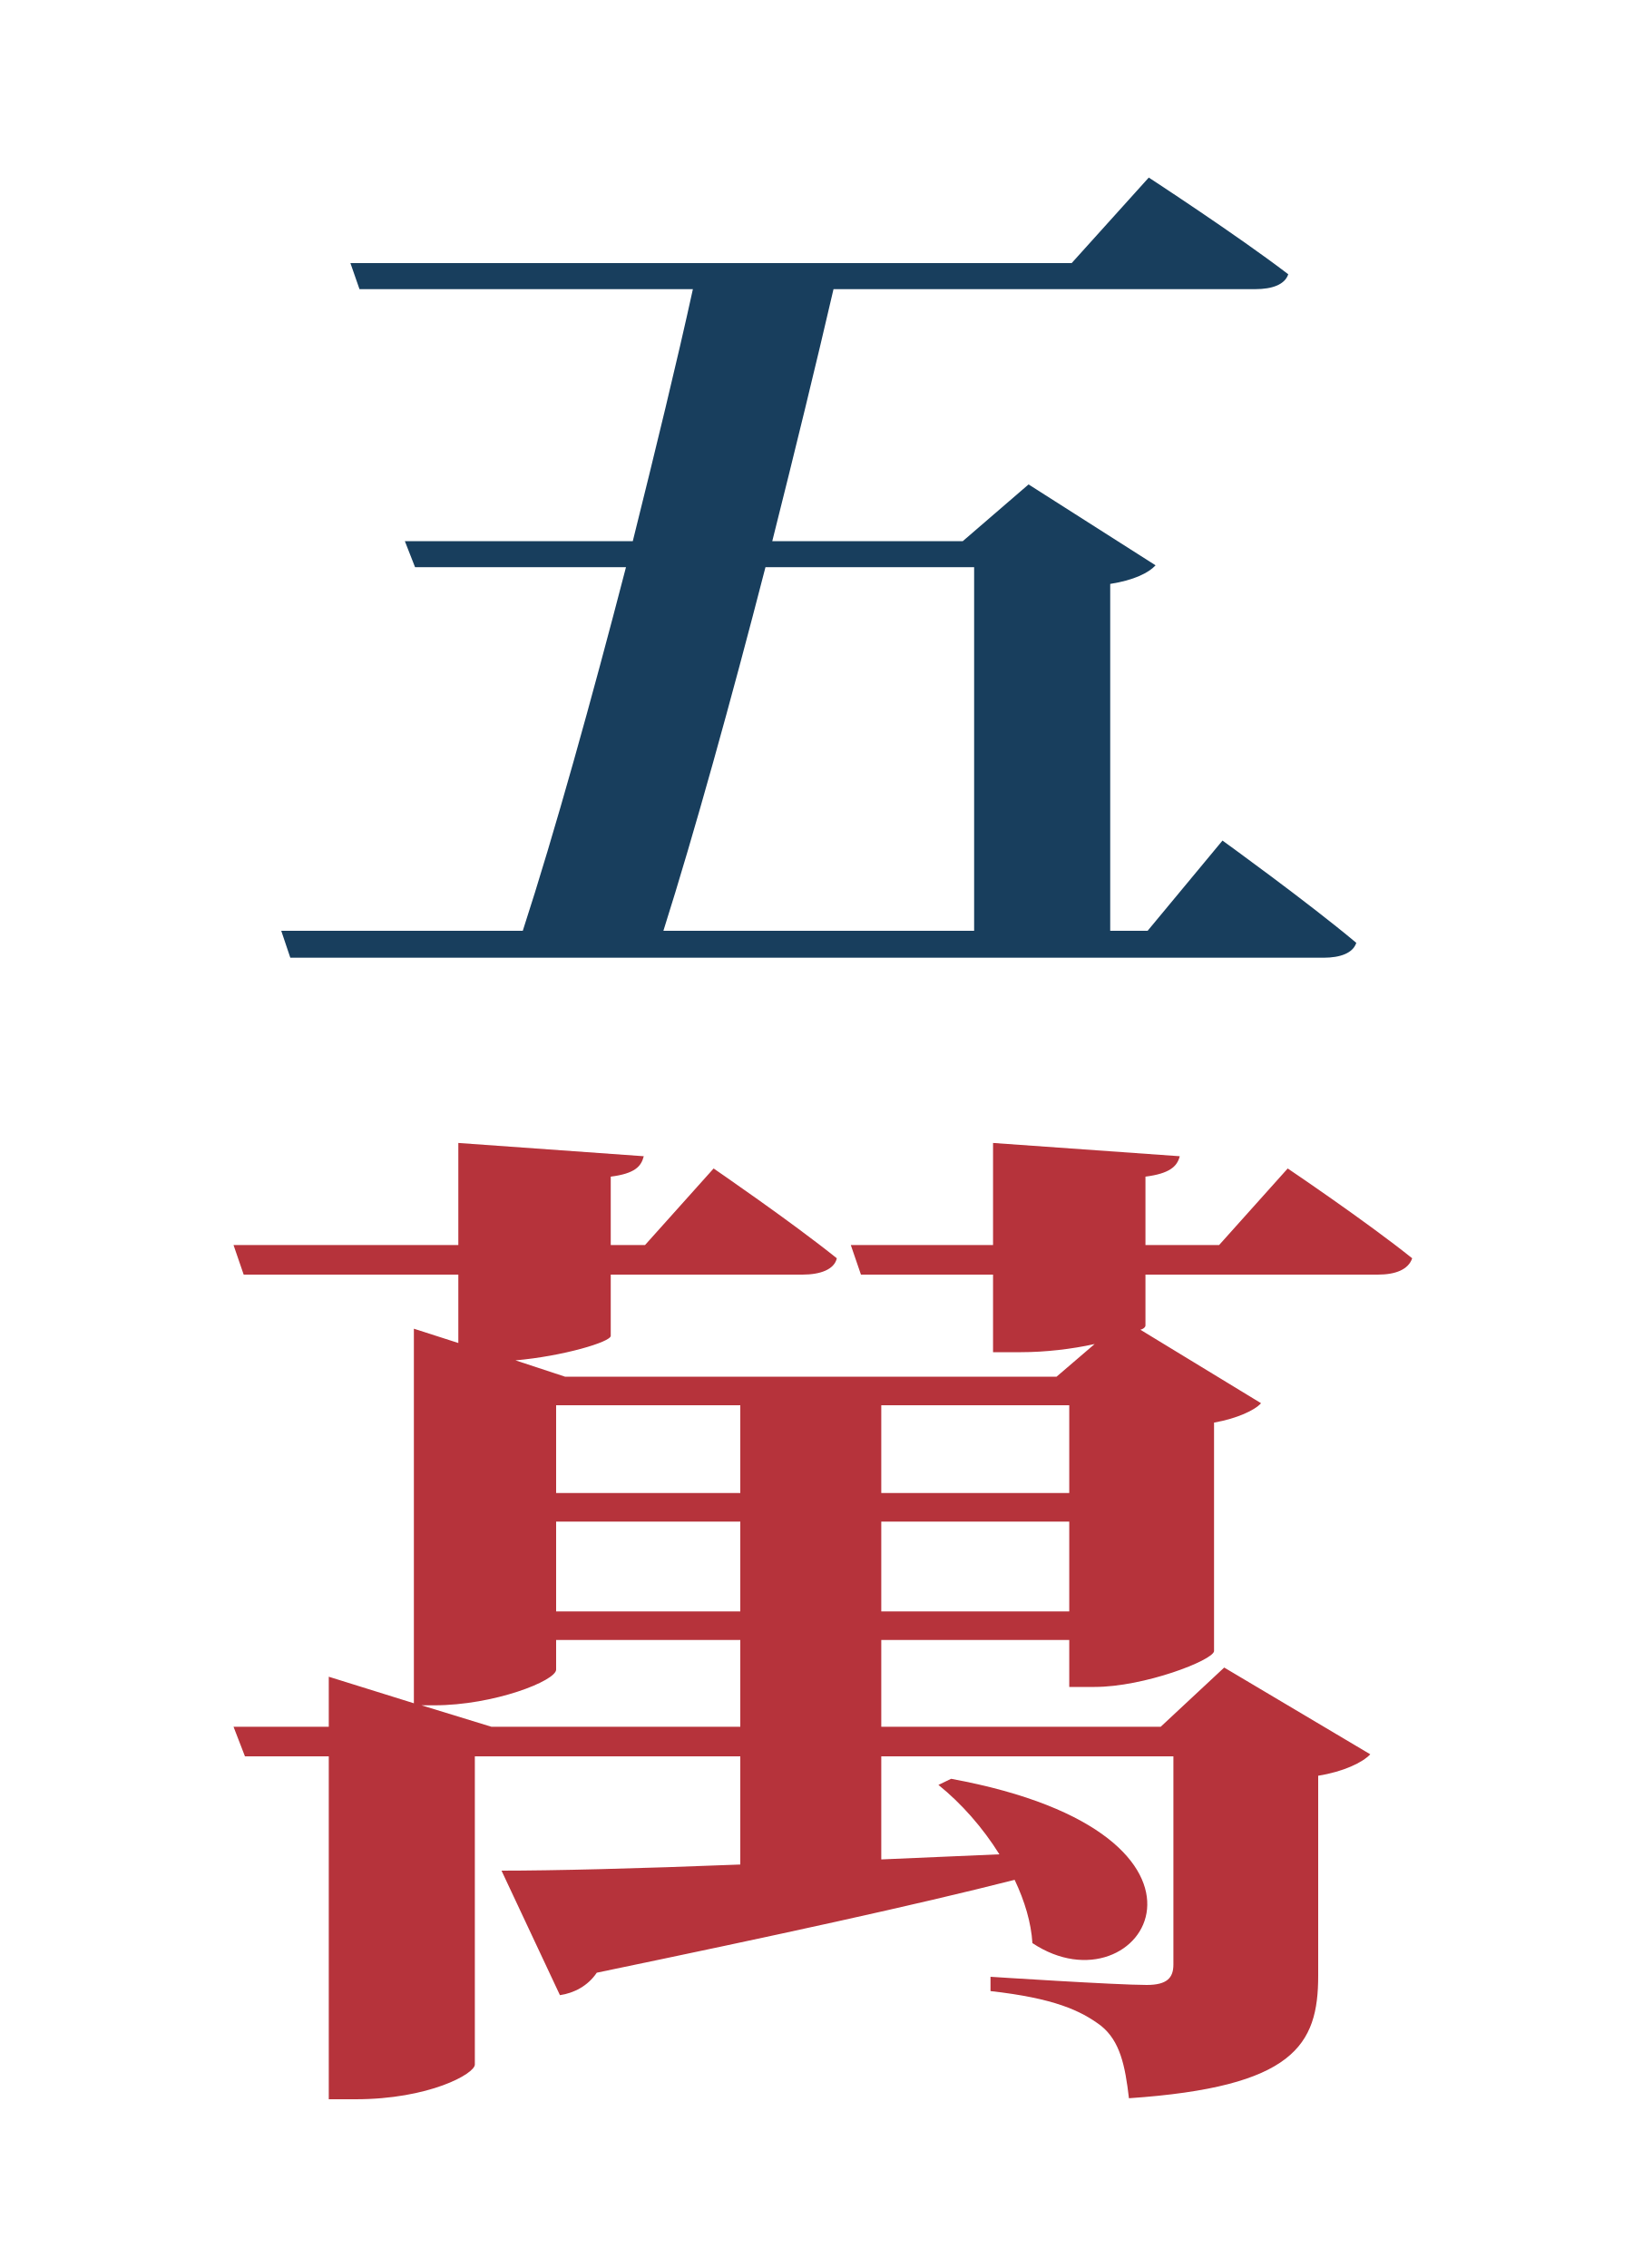
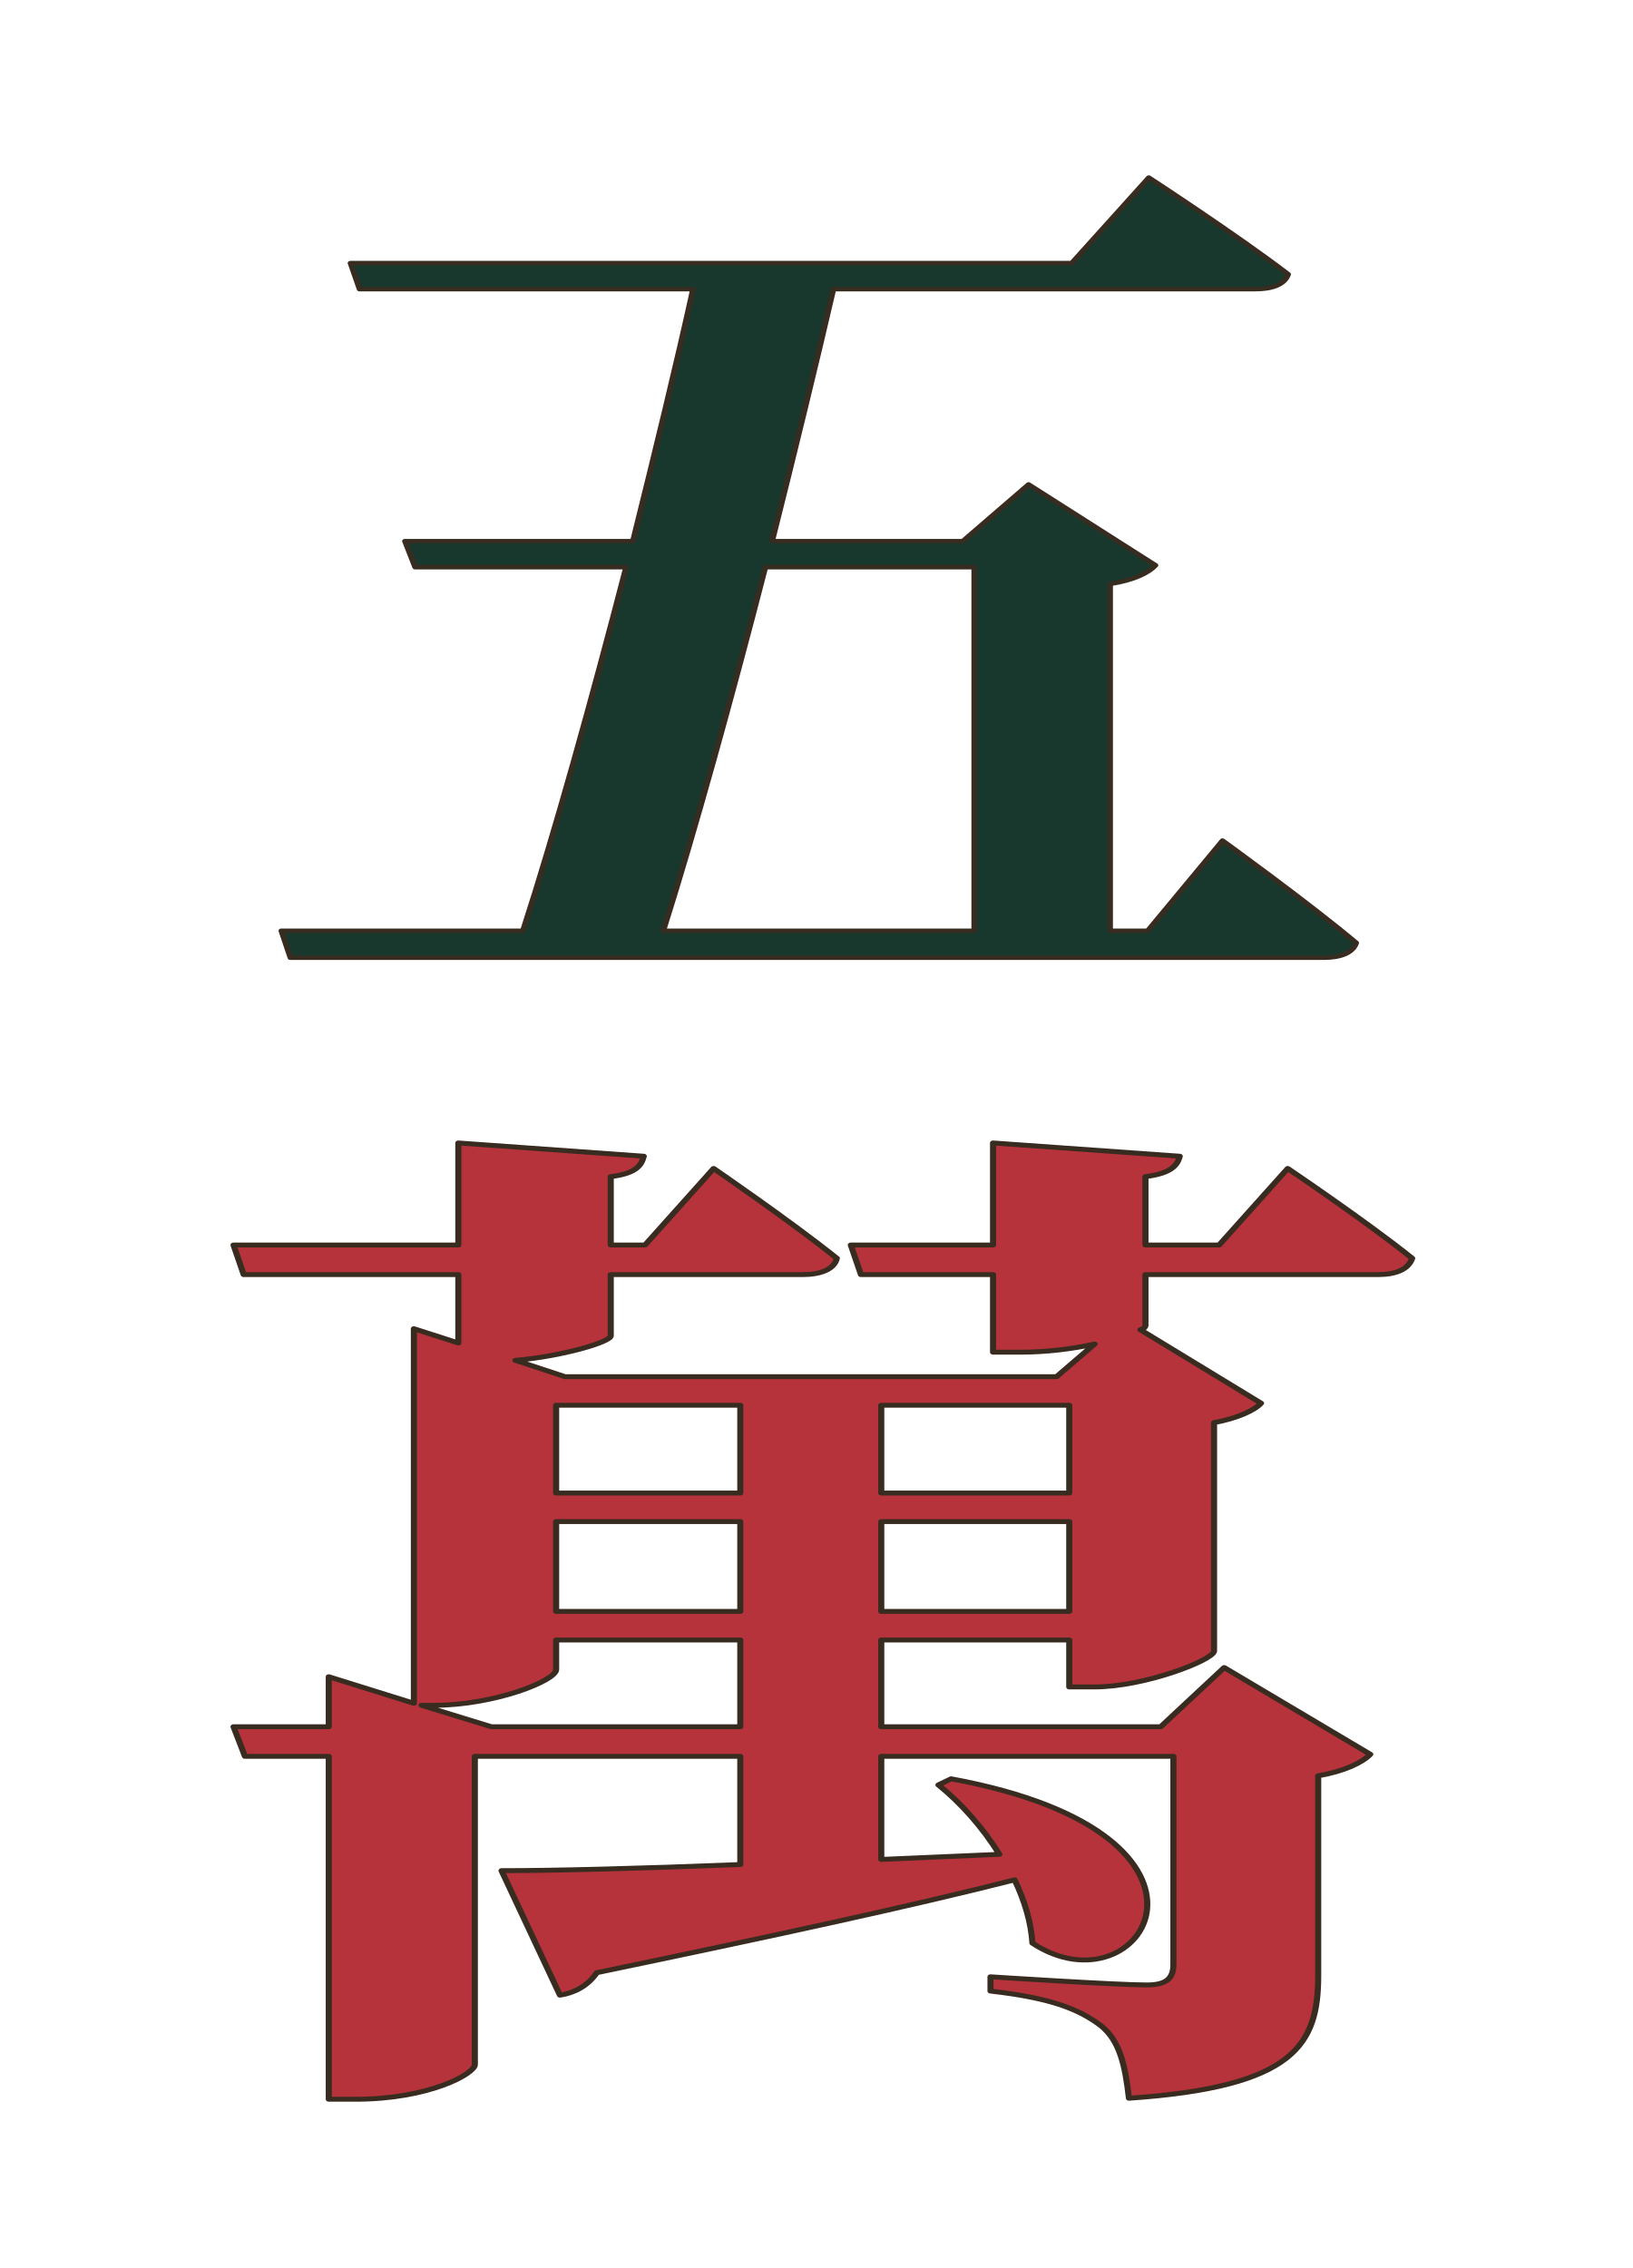
<svg xmlns="http://www.w3.org/2000/svg" width="72" height="100" viewBox="0 0 72 100" role="img" aria-labelledby="tile-title">
-   <path d="M13.7 46 14.6 48.8H33.2C30.2 62.9 26.9 77.4 24.1 87.9H2.8L3.6 90.8H94.7C96.2 90.8 97.3 90.3 97.6 89.2C93.3 84.8 85.8 78.2 85.8 78.2L79.2 87.9H75.9V50.6C78 50.2 79.3 49.4 79.9 48.6L68.7 39.9L62.9 46H46.1C48.1 36.3 50 26.8 51.5 18.9H88.7C90.2 18.9 91.3 18.4 91.6 17.3C87.1 13.1 79.3 6.9 79.3 6.9L72.5 16.1H8.9L9.7 18.9H39.1C37.7 26.7 35.8 36.2 33.8 46ZM36.5 87.9C39.2 77.5 42.5 63 45.5 48.8H63.9V87.9Z" transform="translate(11 5) scale(0.5 0.41)" fill="#183e5d" />
-   <path d="M41.9 5.6 36.5 13.1H33.8V6.4C35.7 6.1 36.2 5.4 36.4 4.4L21.8 3.1V13.1H4.1L4.9 16H21.8V22.7L18.3 21.3V58L11.6 55.4V60.3H4.1L5 63.2H11.6V96.8H13.7C19.5 96.8 23.1 94.3 23.1 93.4V63.2H44V73.8C35.9 74.2 29.2 74.4 25.2 74.4L29.8 86.6C30.9 86.4 32 85.7 32.7 84.4C47 80.7 57.7 77.8 65.6 75.3C66.4 77.4 66.9 79.5 67 81.5C75.6 88.6 84.6 70.9 60.6 65.4L59.6 66C61.4 67.8 63.1 70.2 64.4 72.8L55.1 73.3V63.2H78.1V83.6C78.1 84.9 77.6 85.6 76 85.6C73.6 85.6 63.7 84.8 63.7 84.8V86.2C68.7 86.9 70.8 88.1 72.4 89.6C73.9 91.1 74.3 93.5 74.6 96.7C87.6 95.6 89.5 91.5 89.5 84.7V65.1C91.5 64.7 93 63.8 93.6 63L82.1 54.5L77.1 60.3H55.1V51.8H69.9V56.4H71.9C75.8 56.4 81.2 53.8 81.3 52.9V30.5C83.1 30.1 84.5 29.3 85 28.6L75.5 21.4C75.8 21.3 75.9 21.1 75.9 21V16H94.2C95.6 16 96.6 15.5 96.9 14.4C93.3 10.8 87.1 5.6 87.1 5.6L81.7 13.1H75.9V6.4C77.8 6.1 78.4 5.4 78.6 4.4L63.9 3.1V13.1H52.7L53.5 16H63.9V23.6H66.1C68 23.6 70.1 23.3 71.9 22.8L68.9 26H30.2L26.3 24.4C30 24 33.8 22.6 33.8 22V16H48.9C50.3 16 51.4 15.5 51.6 14.4C48 10.8 41.9 5.6 41.9 5.6ZM29.5 54.7V51.8H44V60.3H24.4L18.9 58.2H19.9C24.6 58.2 29.5 55.8 29.5 54.7ZM44 28.8V37.4H29.5V28.8ZM55.1 28.8H69.9V37.4H55.1ZM44 49H29.5V40.2H44ZM55.1 49V40.2H69.9V49Z" transform="translate(8 49) scale(0.56 0.45)" fill="#b6333b" />
+   <path d="M13.7 46 14.6 48.8H33.2C30.2 62.9 26.9 77.4 24.1 87.9H2.8L3.6 90.8H94.7C96.2 90.8 97.3 90.3 97.6 89.2C93.3 84.8 85.8 78.2 85.8 78.2L79.2 87.9H75.9V50.6C78 50.2 79.3 49.4 79.9 48.6L68.7 39.9L62.9 46H46.1C48.1 36.3 50 26.8 51.5 18.9H88.7C90.2 18.9 91.3 18.4 91.6 17.3C87.1 13.1 79.3 6.9 79.3 6.9L72.5 16.1H8.9L9.7 18.9H39.1C37.7 26.7 35.8 36.2 33.8 46ZM36.5 87.9C39.2 77.5 42.5 63 45.5 48.8H63.9V87.9Z" transform="translate(11 5) scale(0.5 0.41)" fill="#18382d" stroke="#382b20" stroke-width="0.48" stroke-linejoin="round" />
+   <path d="M41.9 5.6 36.5 13.1H33.8V6.4C35.7 6.1 36.2 5.4 36.4 4.4L21.8 3.1V13.1H4.1L4.9 16H21.8V22.7L18.3 21.3V58L11.6 55.4V60.3H4.1L5 63.2H11.6V96.8H13.7C19.5 96.8 23.1 94.3 23.1 93.4V63.2H44V73.8C35.9 74.2 29.2 74.4 25.2 74.4L29.8 86.6C30.9 86.4 32 85.7 32.7 84.4C47 80.7 57.7 77.8 65.6 75.3C66.4 77.4 66.9 79.5 67 81.5C75.6 88.6 84.6 70.9 60.6 65.4L59.6 66C61.4 67.8 63.1 70.2 64.4 72.8L55.1 73.3V63.2H78.1V83.6C78.1 84.9 77.6 85.6 76 85.6C73.6 85.6 63.7 84.8 63.7 84.8V86.2C68.7 86.9 70.8 88.1 72.4 89.6C73.9 91.1 74.3 93.5 74.6 96.7C87.6 95.6 89.5 91.5 89.5 84.7V65.1C91.5 64.7 93 63.8 93.6 63L82.1 54.5L77.1 60.3H55.1V51.8H69.9V56.4H71.9C75.8 56.4 81.2 53.8 81.3 52.9V30.5C83.1 30.1 84.5 29.3 85 28.6L75.5 21.4C75.8 21.3 75.9 21.1 75.9 21V16H94.2C95.6 16 96.6 15.5 96.9 14.4C93.3 10.8 87.1 5.6 87.1 5.6L81.7 13.1H75.9V6.4C77.8 6.1 78.4 5.4 78.6 4.4L63.9 3.1V13.1H52.7L53.5 16H63.9V23.6H66.1C68 23.6 70.1 23.3 71.9 22.8L68.9 26H30.2L26.3 24.4C30 24 33.8 22.6 33.8 22V16H48.9C50.3 16 51.4 15.5 51.6 14.4C48 10.8 41.9 5.6 41.9 5.6ZM29.5 54.7V51.8H44V60.3H24.4L18.9 58.2H19.9C24.6 58.2 29.5 55.8 29.5 54.7ZM44 28.8V37.4H29.5V28.8ZM55.1 28.8H69.9V37.4H55.1ZM44 49H29.5V40.2H44ZM55.1 49V40.2H69.9V49Z" transform="translate(8 49) scale(0.56 0.45)" fill="#b6333b" stroke="#382b20" stroke-width="0.48" stroke-linejoin="round" />
</svg>
